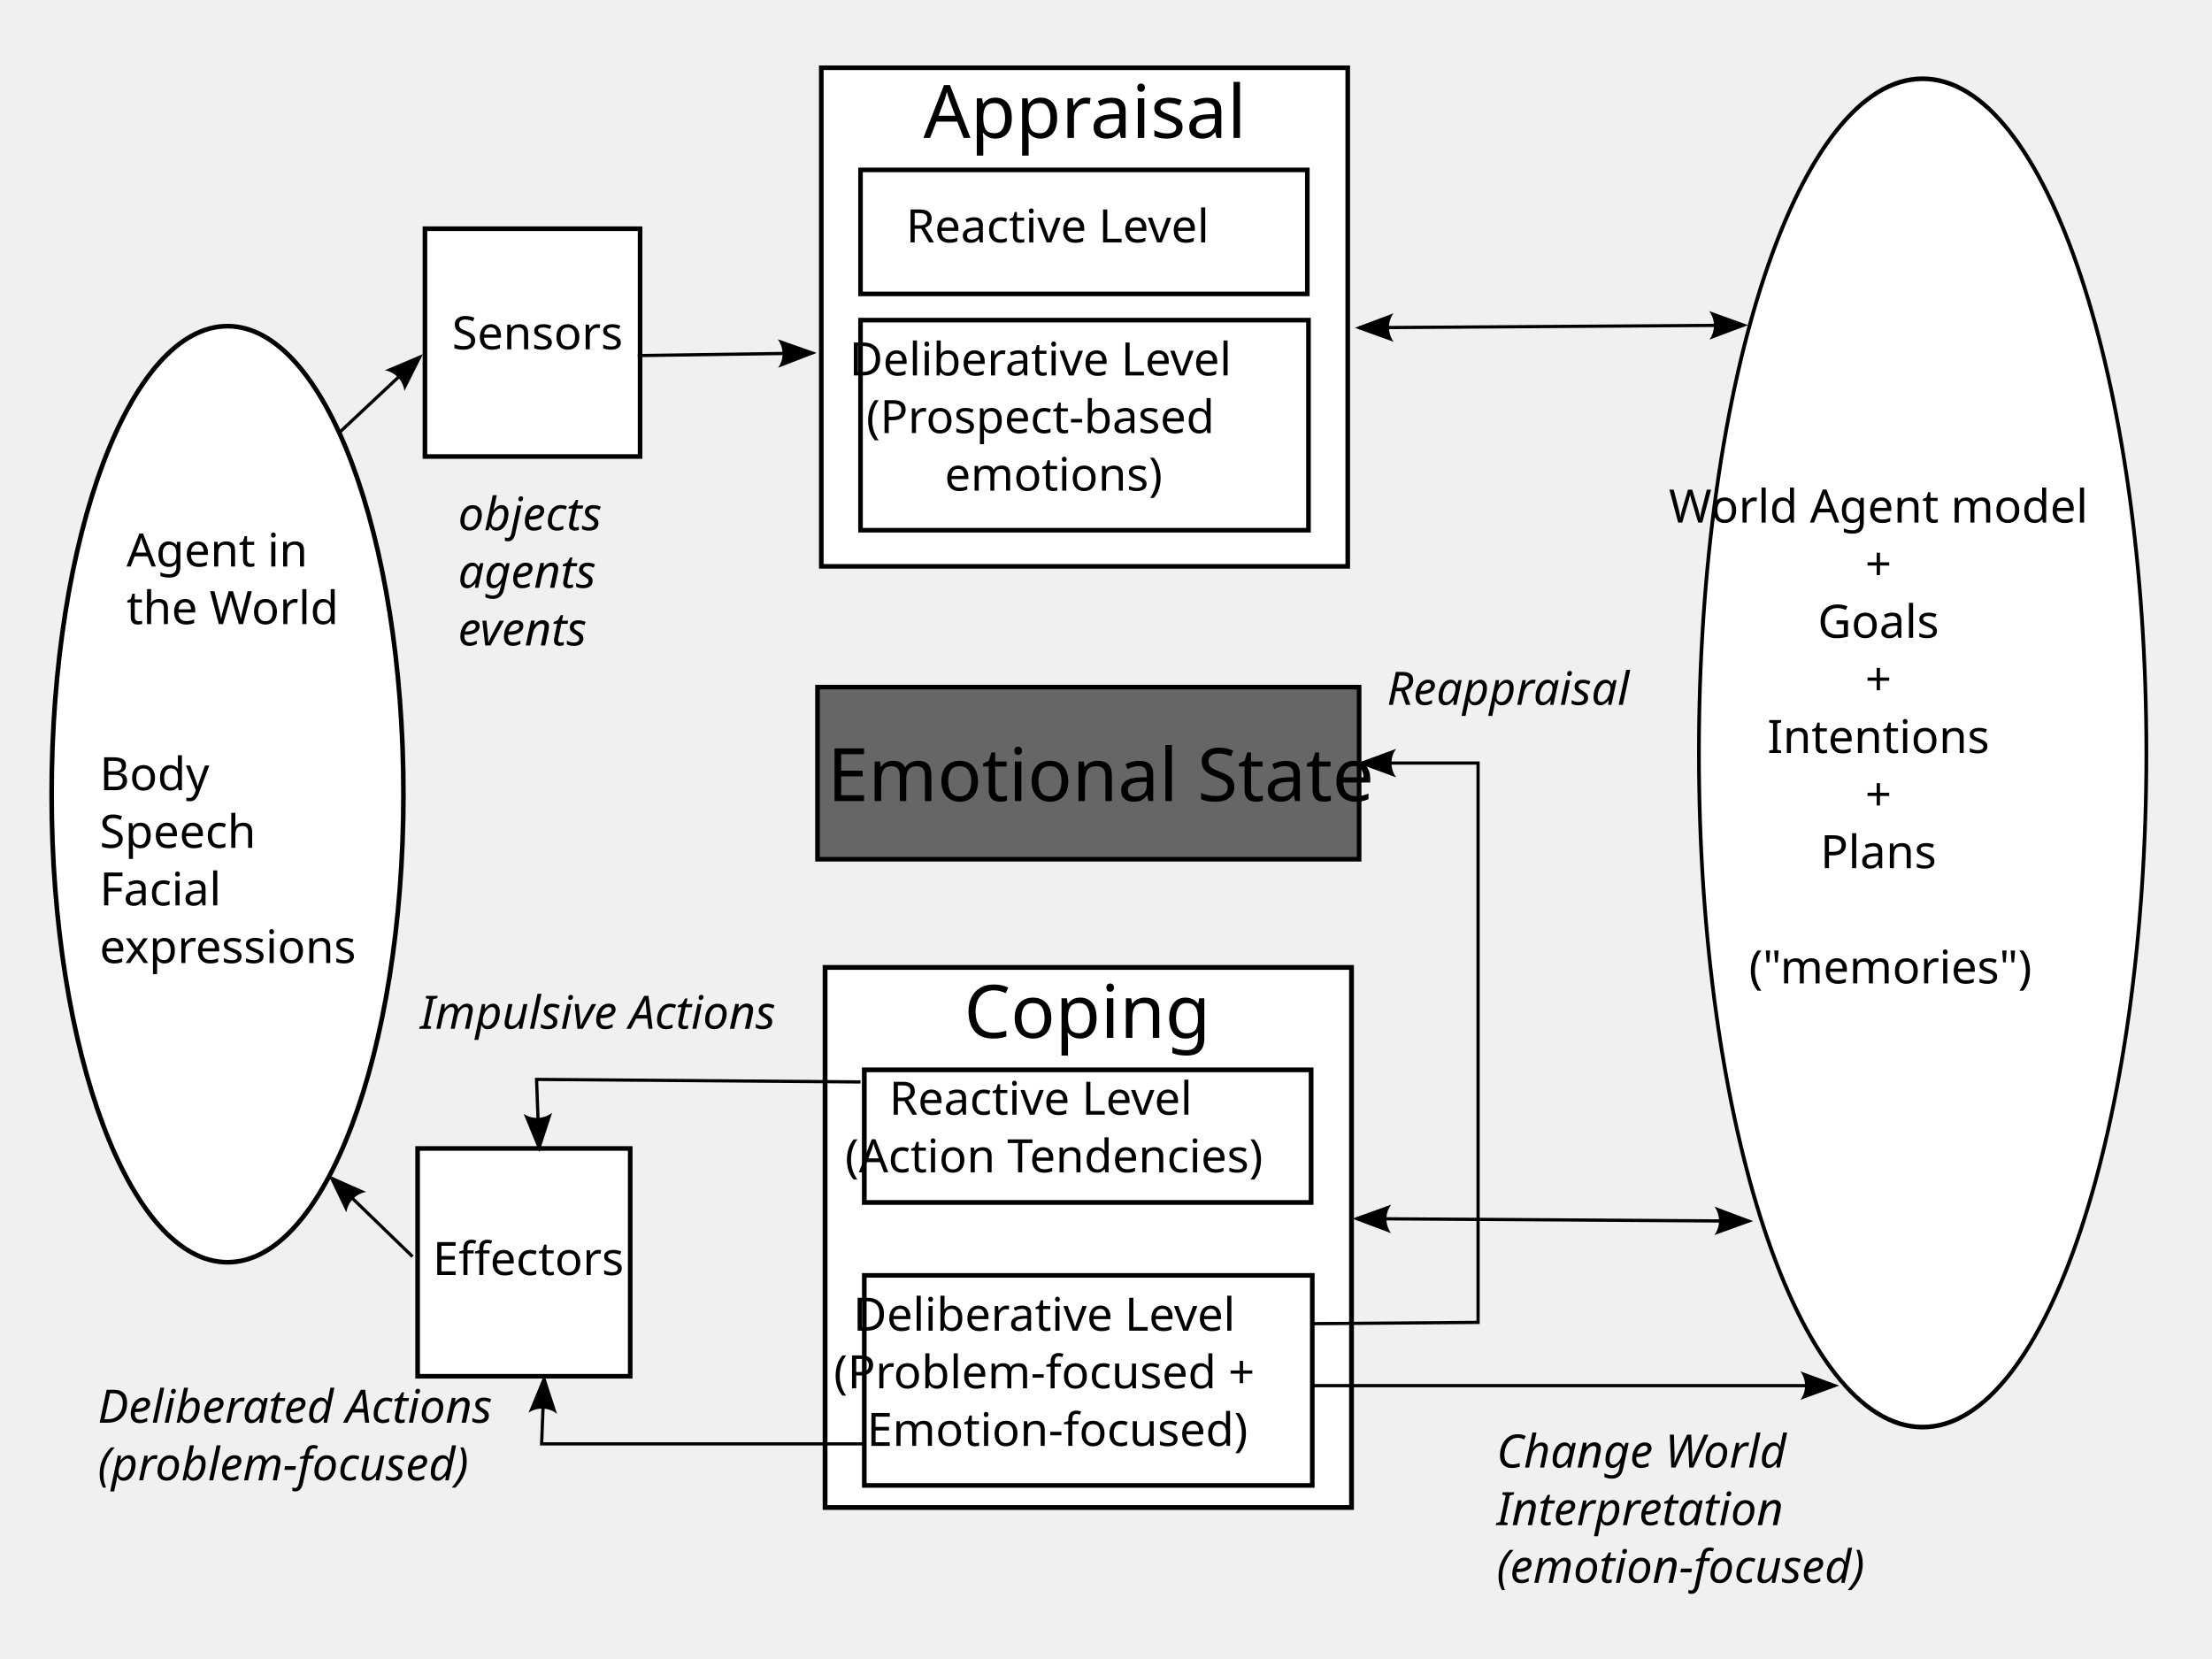
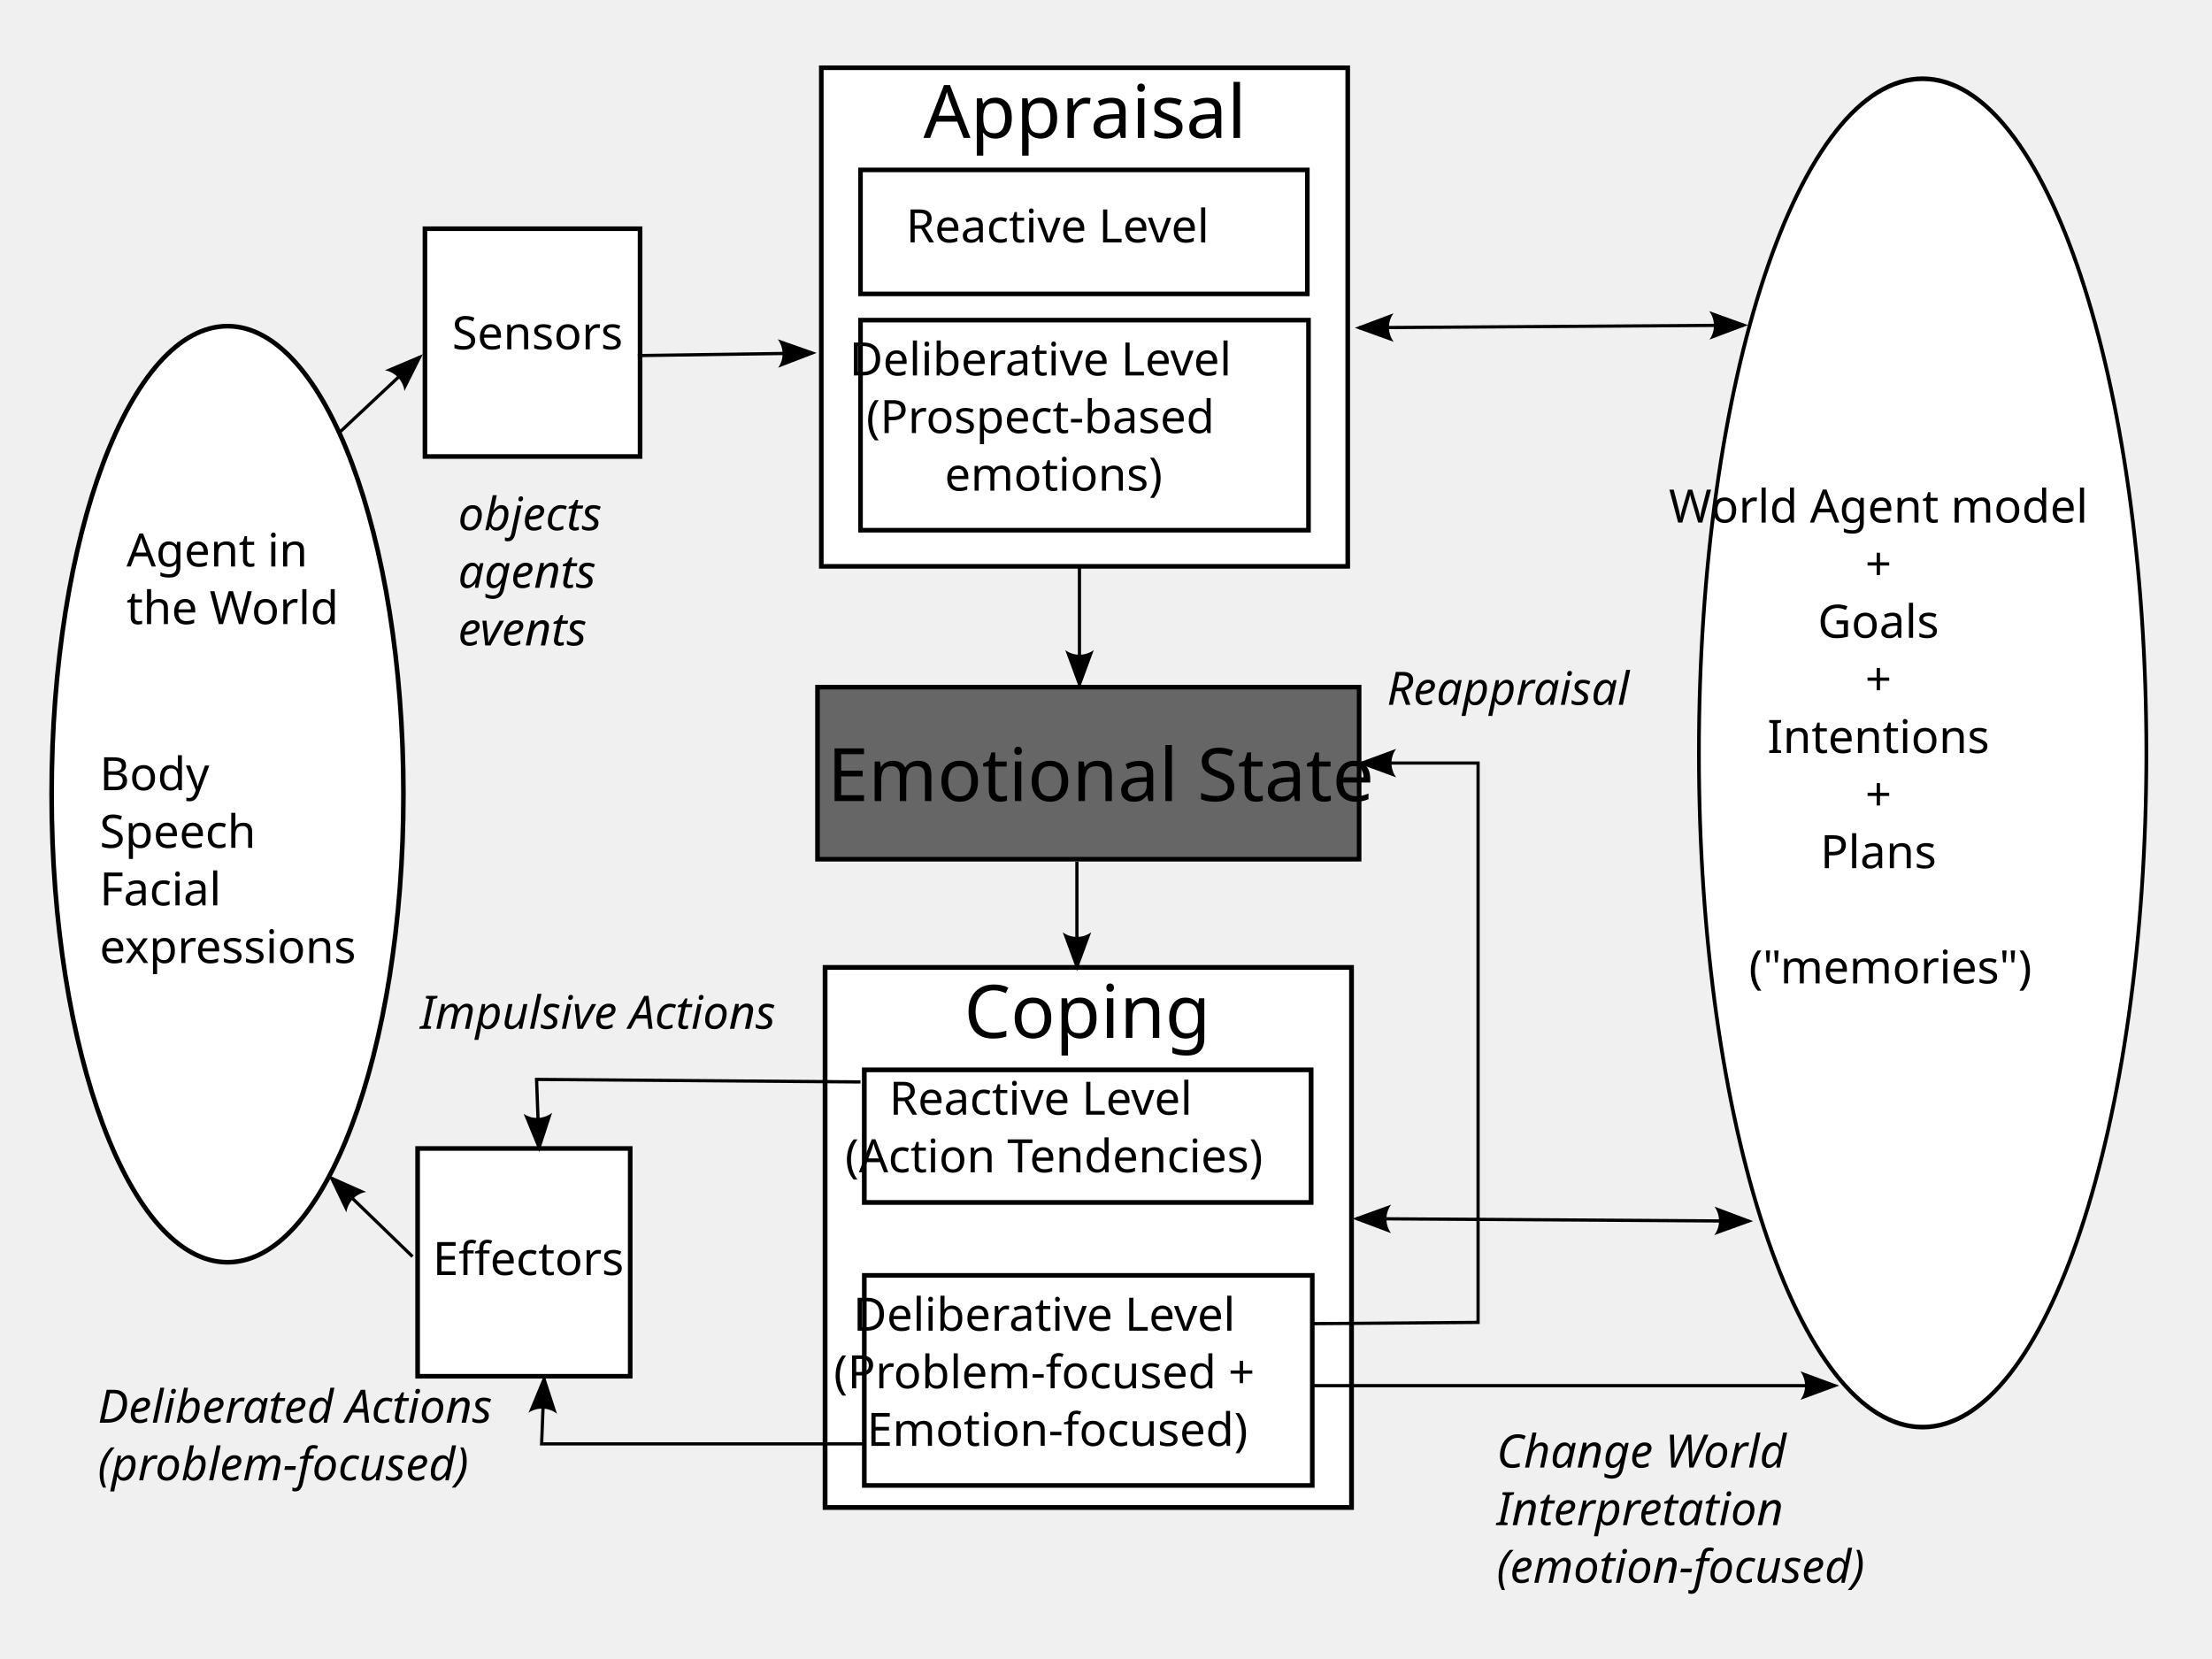
<svg xmlns="http://www.w3.org/2000/svg" id="svg2985" version="1.1" width="480" height="360">
  <defs id="defs2989">
    <marker orient="auto" refY="0.0" refX="0.0" id="Arrow2Lstart" style="overflow:visible">
      <path id="path4133" style="font-size:12.0;fill-rule:evenodd;stroke-width:0.625;stroke-linejoin:round" d="M 8.719,4.034 L -2.207,0.016 L 8.719,-4.002 C 6.973,-1.63 6.983,1.616 8.719,4.034 z " transform="scale(1.1) translate(1,0)" />
    </marker>
    <marker orient="auto" refY="0.0" refX="0.0" id="Arrow2Lend" style="overflow:visible;">
      <path id="path4136" style="font-size:12.0;fill-rule:evenodd;stroke-width:0.625;stroke-linejoin:round;" d="M 8.719,4.034 L -2.207,0.016 L 8.719,-4.002 C 6.973,-1.63 6.983,1.616 8.719,4.034 z " transform="scale(1.1) rotate(180) translate(1,0)" />
    </marker>
    <marker orient="auto" refY="0.0" refX="0.0" id="Arrow1Lend" style="overflow:visible;">
      <path id="path4118" d="M 0.0,0.0 L 5.0,-5.0 L -12.5,0.0 L 5.0,5.0 L 0.0,0.0 z " style="fill-rule:evenodd;stroke:#000000;stroke-width:1.0pt;marker-start:none;" transform="scale(0.8) rotate(180) translate(12.5,0)" />
    </marker>
  </defs>
  <g id="layer1" style="display:inline">
    <rect style="fill:#666666;fill-rule:evenodd;stroke:#000000;stroke-width:1px;stroke-linecap:butt;stroke-linejoin:miter;stroke-opacity:1" id="rect2996" width="117.531" height="37.346" x="177.395" y="149.104" />
    <text xml:space="preserve" style="font-size:18px;font-style:normal;font-weight:normal;line-height:125%;letter-spacing:0px;word-spacing:0px;fill:#000000;fill-opacity:1;stroke:none;font-family:Sans" x="179.55" y="173.818" id="text2998">
      <tspan id="tspan3000" x="179.55" y="173.818" style="font-size:16px">Emotional State</tspan>
    </text>
    <rect style="fill:#ffffff;stroke:#000000" id="rect3008" width="114.236" height="108.194" x="178.221" y="14.703" />
    <text xml:space="preserve" style="font-size:20px;font-style:normal;font-weight:normal;line-height:125%;letter-spacing:0px;word-spacing:0px;fill:#000000;fill-opacity:1;stroke:none;font-family:Sans" x="200.379" y="29.925" id="text3010">
      <tspan id="tspan3012" x="200.379" y="29.925" style="font-size:16px">Appraisal</tspan>
    </text>
    <rect style="fill:#ffffff;stroke:#000000" id="rect3016" width="97.21" height="45.584" x="186.731" y="69.468" />
    <rect style="fill:#ffffff;stroke:#000000;stroke-width:0.993" id="rect3018" width="96.957" height="26.911" x="186.731" y="36.868" />
    <text xml:space="preserve" style="font-size:11px;font-style:normal;font-weight:normal;line-height:125%;letter-spacing:0px;word-spacing:0px;fill:#000000;fill-opacity:1;stroke:none;font-family:Sans" x="196.617" y="52.598" id="text3020">
      <tspan id="tspan3022" x="196.617" y="52.598" style="font-size:10px">Reactive Level</tspan>
    </text>
    <text xml:space="preserve" style="font-size:11px;font-style:normal;font-weight:normal;line-height:125%;letter-spacing:0px;word-spacing:0px;fill:#000000;fill-opacity:1;stroke:none;font-family:Sans" x="235.779" y="81.473" id="text3024">
      <tspan id="tspan3026" x="235.779" y="81.473" style="font-size:10px;text-align:center;text-anchor:middle">Deliberative Level</tspan>
      <tspan x="235.779" y="93.973" id="tspan3028" style="font-size:10px;text-align:center;text-anchor:middle">(Prospect-based</tspan>
      <tspan x="235.779" y="106.473" id="tspan3030" style="font-size:10px;text-align:center;text-anchor:middle">emotions)</tspan>
    </text>
    <rect style="fill:#ffffff;stroke:#000000;stroke-width:1.041;display:inline" id="rect3008-1" width="114.236" height="117.193" x="179.042" y="209.929" />
    <text xml:space="preserve" style="font-size:20px;font-style:normal;font-weight:normal;line-height:125%;letter-spacing:0px;word-spacing:0px;fill:#000000;fill-opacity:1;stroke:none;display:inline;font-family:Sans" x="209.2" y="225.21" id="text3010-7">
      <tspan id="tspan3012-4" x="209.2" y="225.21" style="font-size:16px">Coping</tspan>
    </text>
    <rect style="fill:#ffffff;stroke:#000000;display:inline" id="rect3016-0" width="97.21" height="45.584" x="187.553" y="276.754" />
    <rect style="fill:#ffffff;stroke:#000000;stroke-width:1.027;display:inline" id="rect3018-9" width="96.957" height="28.781" x="187.553" y="232.153" />
    <text xml:space="preserve" style="font-size:11px;font-style:normal;font-weight:normal;line-height:125%;letter-spacing:0px;word-spacing:0px;fill:#000000;fill-opacity:1;stroke:none;display:inline;font-family:Sans" x="235.854" y="241.884" id="text3020-4">
      <tspan id="tspan3022-8" x="235.854" y="241.884" style="font-size:10px;text-align:center;text-anchor:middle">Reactive Level</tspan>
      <tspan x="235.854" y="254.384" id="tspan3080" style="font-size:10px;text-align:center;text-anchor:middle">(Action Tendencies)</tspan>
    </text>
    <text xml:space="preserve" style="font-size:11px;font-style:normal;font-weight:normal;line-height:125%;letter-spacing:0px;word-spacing:0px;fill:#000000;fill-opacity:1;stroke:none;display:inline;font-family:Sans" x="236.601" y="288.758" id="text3024-8">
      <tspan id="tspan3026-2" x="236.601" y="288.758" style="font-size:10px;text-align:center;text-anchor:middle">Deliberative Level</tspan>
      <tspan x="236.601" y="301.258" id="tspan3028-4" style="font-size:10px;text-align:center;text-anchor:middle">(Problem-focused +</tspan>
      <tspan x="236.601" y="313.758" id="tspan3030-5" style="font-size:10px;text-align:center;text-anchor:middle">Emotion-focused)</tspan>
    </text>
    <rect style="fill:#ffffff;stroke:#000000" id="rect3092" width="46.134" height="49.429" x="90.62" y="249.215" />
    <text xml:space="preserve" style="font-size:10px;font-style:normal;font-weight:normal;line-height:125%;letter-spacing:0px;word-spacing:0px;fill:#000000;fill-opacity:1;stroke:none;font-family:Sans" x="93.915" y="276.676" id="text3094">
      <tspan id="tspan3096" x="93.915" y="276.676">Effectors</tspan>
    </text>
    <path style="fill:#ffffff;stroke:#000000" id="path3098" d="m 86.5,172.72 a 38.17,99.956 0 1 1 -76.34,0 38.17,99.956 0 1 1 76.34,0 z" transform="matrix(1,0,0,1.016102,1.042986,-3.160281)" />
    <path style="fill:#ffffff;stroke:#000000" id="path3100" d="m 494.837,159.813 a 60.413,144.717 0 1 1 -120.826,0 60.413,144.717 0 1 1 120.826,0 z" transform="matrix(0.8036317,0,0,1.010926,68.09328,1.823725)" />
    <rect style="fill:#ffffff;stroke:#000000" id="rect3102" width="46.683" height="49.429" x="92.212" y="49.63" />
    <text xml:space="preserve" style="font-size:10px;font-style:normal;font-weight:normal;line-height:125%;letter-spacing:0px;word-spacing:0px;fill:#000000;fill-opacity:1;stroke:none;font-family:Sans" x="98.097" y="75.796" id="text3104">
      <tspan id="tspan3106" x="98.097" y="75.796">Sensors</tspan>
    </text>
    <text xml:space="preserve" style="font-size:10px;font-style:normal;font-weight:normal;line-height:125%;letter-spacing:0px;word-spacing:0px;fill:#000000;fill-opacity:1;stroke:none;font-family:Sans" x="27.451" y="122.927" id="text3108">
      <tspan id="tspan3110" x="27.451" y="122.927">Agent in</tspan>
      <tspan x="27.451" y="135.427" id="tspan3112">the World</tspan>
    </text>
    <text xml:space="preserve" style="font-size:10px;font-style:normal;font-weight:normal;line-height:125%;letter-spacing:0px;word-spacing:0px;fill:#000000;fill-opacity:1;stroke:none;font-family:Sans" x="21.626" y="171.47" id="text3114">
      <tspan id="tspan3116" x="21.626" y="171.47">Body</tspan>
      <tspan x="21.626" y="183.97" id="tspan3118">Speech</tspan>
      <tspan x="21.626" y="196.47" id="tspan3120">Facial</tspan>
      <tspan x="21.626" y="208.97" id="tspan3122">expressions</tspan>
    </text>
    <text xml:space="preserve" style="font-size:10px;font-style:normal;font-weight:normal;text-align:center;line-height:125%;letter-spacing:0px;word-spacing:0px;text-anchor:middle;fill:#000000;fill-opacity:1;stroke:none;font-family:Sans" x="416.711" y="113.393" id="text3124">
      <tspan id="tspan3126" x="416.711" y="113.393">World Agent model</tspan>
      <tspan x="416.711" y="125.893" id="tspan3128">+</tspan>
      <tspan x="416.711" y="138.393" id="tspan3130">Goals</tspan>
      <tspan x="416.711" y="150.893" id="tspan3132">+</tspan>
      <tspan x="416.711" y="163.393" id="tspan3134">Intentions</tspan>
      <tspan x="416.711" y="175.893" id="tspan3136">+</tspan>
      <tspan x="416.711" y="188.393" id="tspan3138">Plans</tspan>
      <tspan x="416.711" y="200.893" id="tspan3140" />
      <tspan x="416.711" y="213.393" id="tspan3142">("memories")</tspan>
    </text>
    <text xml:space="preserve" style="font-size:10px;font-style:normal;font-weight:normal;line-height:125%;letter-spacing:0px;word-spacing:0px;fill:#000000;fill-opacity:1;stroke:none;font-family:Sans" x="91.169" y="223.247" id="text3312">
      <tspan id="tspan3314" x="91.169" y="223.247" style="font-style:italic">Impulsive Actions</tspan>
    </text>
    <text xml:space="preserve" style="font-size:10px;font-style:normal;font-weight:normal;line-height:125%;letter-spacing:0px;word-spacing:0px;fill:#000000;fill-opacity:1;stroke:none;font-family:Sans" x="21.222" y="308.727" id="text3316">
      <tspan id="tspan3318" x="21.222" y="308.727" style="font-style:italic">Deliberated Actions</tspan>
      <tspan x="21.222" y="321.227" id="tspan3320" style="font-style:italic">(problem-focused)</tspan>
    </text>
    <text xml:space="preserve" style="font-size:10px;font-style:normal;font-weight:normal;line-height:125%;letter-spacing:0px;word-spacing:0px;fill:#000000;fill-opacity:1;stroke:none;font-family:Sans" x="324.779" y="318.457" id="text3322">
      <tspan id="tspan3324" x="324.779" y="318.457" style="font-style:italic">Change World</tspan>
      <tspan x="324.779" y="330.957" id="tspan3326" style="font-style:italic">Interpretation</tspan>
      <tspan x="324.779" y="343.457" id="tspan3328" style="font-style:italic">(emotion-focused)</tspan>
    </text>
    <text xml:space="preserve" style="font-size:10px;font-style:normal;font-weight:normal;line-height:125%;letter-spacing:0px;word-spacing:0px;fill:#000000;fill-opacity:1;stroke:none;font-family:Sans" x="99.407" y="115.053" id="text3330">
      <tspan id="tspan3332" x="99.407" y="115.053" style="font-style:italic">objects</tspan>
      <tspan x="99.407" y="127.553" id="tspan3334" style="font-style:italic">agents</tspan>
      <tspan x="99.407" y="140.053" id="tspan3336" style="font-style:italic">events</tspan>
    </text>
    <path style="fill:none;stroke:#000000;stroke-width:0.7;stroke-linecap:butt;stroke-linejoin:miter;stroke-opacity:1;marker-end:url(#Arrow2Lend);stroke-miterlimit:4;stroke-dasharray:none" d="M 89.521,272.676 71.946,255.65" id="path6418" />
    <path style="fill:none;stroke:#000000;stroke-width:0.7;stroke-linecap:butt;stroke-linejoin:miter;stroke-miterlimit:4;stroke-opacity:1;stroke-dasharray:none;marker-end:url(#Arrow2Lend)" d="m 187.28,313.317 -69.75,0 0.549,-14.124" id="path6606" />
  </g>
  <text xml:space="preserve" style="font-size:10px;font-style:normal;font-weight:normal;line-height:125%;letter-spacing:0px;word-spacing:0px;fill:#000000;fill-opacity:1;stroke:none;font-family:Sans" x="300.967" y="152.948" id="text3338">
    <tspan id="tspan3340" x="300.967" y="152.948" style="font-style:italic">Reappraisal</tspan>
  </text>
  <path style="fill:none;stroke:#000000;stroke-width:0.7;stroke-linecap:butt;stroke-linejoin:miter;stroke-miterlimit:4;stroke-opacity:1;stroke-dasharray:none;marker-end:url(#Arrow2Lend)" d="M 73.534,93.959 91.109,77.482" id="path3342" />
  <path style="fill:none;stroke:#000000;stroke-width:0.7;stroke-linecap:butt;stroke-linejoin:miter;stroke-opacity:1;marker-end:url(#Arrow2Lend);stroke-miterlimit:4;stroke-dasharray:none" d="m 138.401,77.157 37.895,-0.549" id="path4924" />
  <path style="fill:none;stroke:#000000;stroke-width:0.7;stroke-linecap:butt;stroke-linejoin:miter;stroke-opacity:1;marker-start:url(#Arrow2Lstart);marker-end:url(#Arrow2Lend);stroke-miterlimit:4;stroke-dasharray:none" d="m 294.925,71.116 83.48,-0.549" id="path5110" />
  <path style="fill:none;stroke:#000000;stroke-width:0.7;stroke-linecap:butt;stroke-linejoin:miter;stroke-opacity:1;marker-mid:none;marker-start:url(#Arrow2Lstart);marker-end:url(#Arrow2Lend);stroke-miterlimit:4;stroke-dasharray:none" d="m 294.376,264.438 85.127,0.549" id="path5670" />
  <path style="fill:none;stroke:#000000;stroke-width:0.7;stroke-linecap:butt;stroke-linejoin:miter;stroke-miterlimit:4;stroke-opacity:1;stroke-dasharray:none;marker-end:url(#Arrow2Lend)" d="m 284.824,287.23 35.914,-0.275 0,-121.375 -25.264,0" id="path6230" />
  <path style="fill:none;stroke:#000000;stroke-width:0.7;stroke-linecap:butt;stroke-linejoin:miter;stroke-opacity:1;marker-end:url(#Arrow2Lend);stroke-miterlimit:4;stroke-dasharray:none" d="m 186.731,234.78 -70.299,-0.549 0.549,14.829" id="path6794" />
  <path style="fill:none;stroke:#000000;stroke-width:0.7;stroke-linecap:butt;stroke-linejoin:miter;stroke-opacity:1;marker-end:url(#Arrow2Lend);stroke-miterlimit:4;stroke-dasharray:none" d="m 285.04,300.685 113.137,0" id="path7542" />
+   <path style="fill:none;stroke:#000000;stroke-width:0.7;stroke-linecap:butt;stroke-linejoin:miter;stroke-opacity:1;marker-end:url(#Arrow2Lend);stroke-miterlimit:4;stroke-dasharray:none" d="m 234.238,122.742 0,25.813" id="path3159" />
+   <path style="fill:none;stroke:#000000;stroke-width:0.7;stroke-linecap:butt;stroke-linejoin:miter;stroke-opacity:1;marker-end:url(#Arrow2Lend);stroke-miterlimit:4;stroke-dasharray:none" d="m 233.688,186.999 0,22.792" id="path4134" />
</svg>
